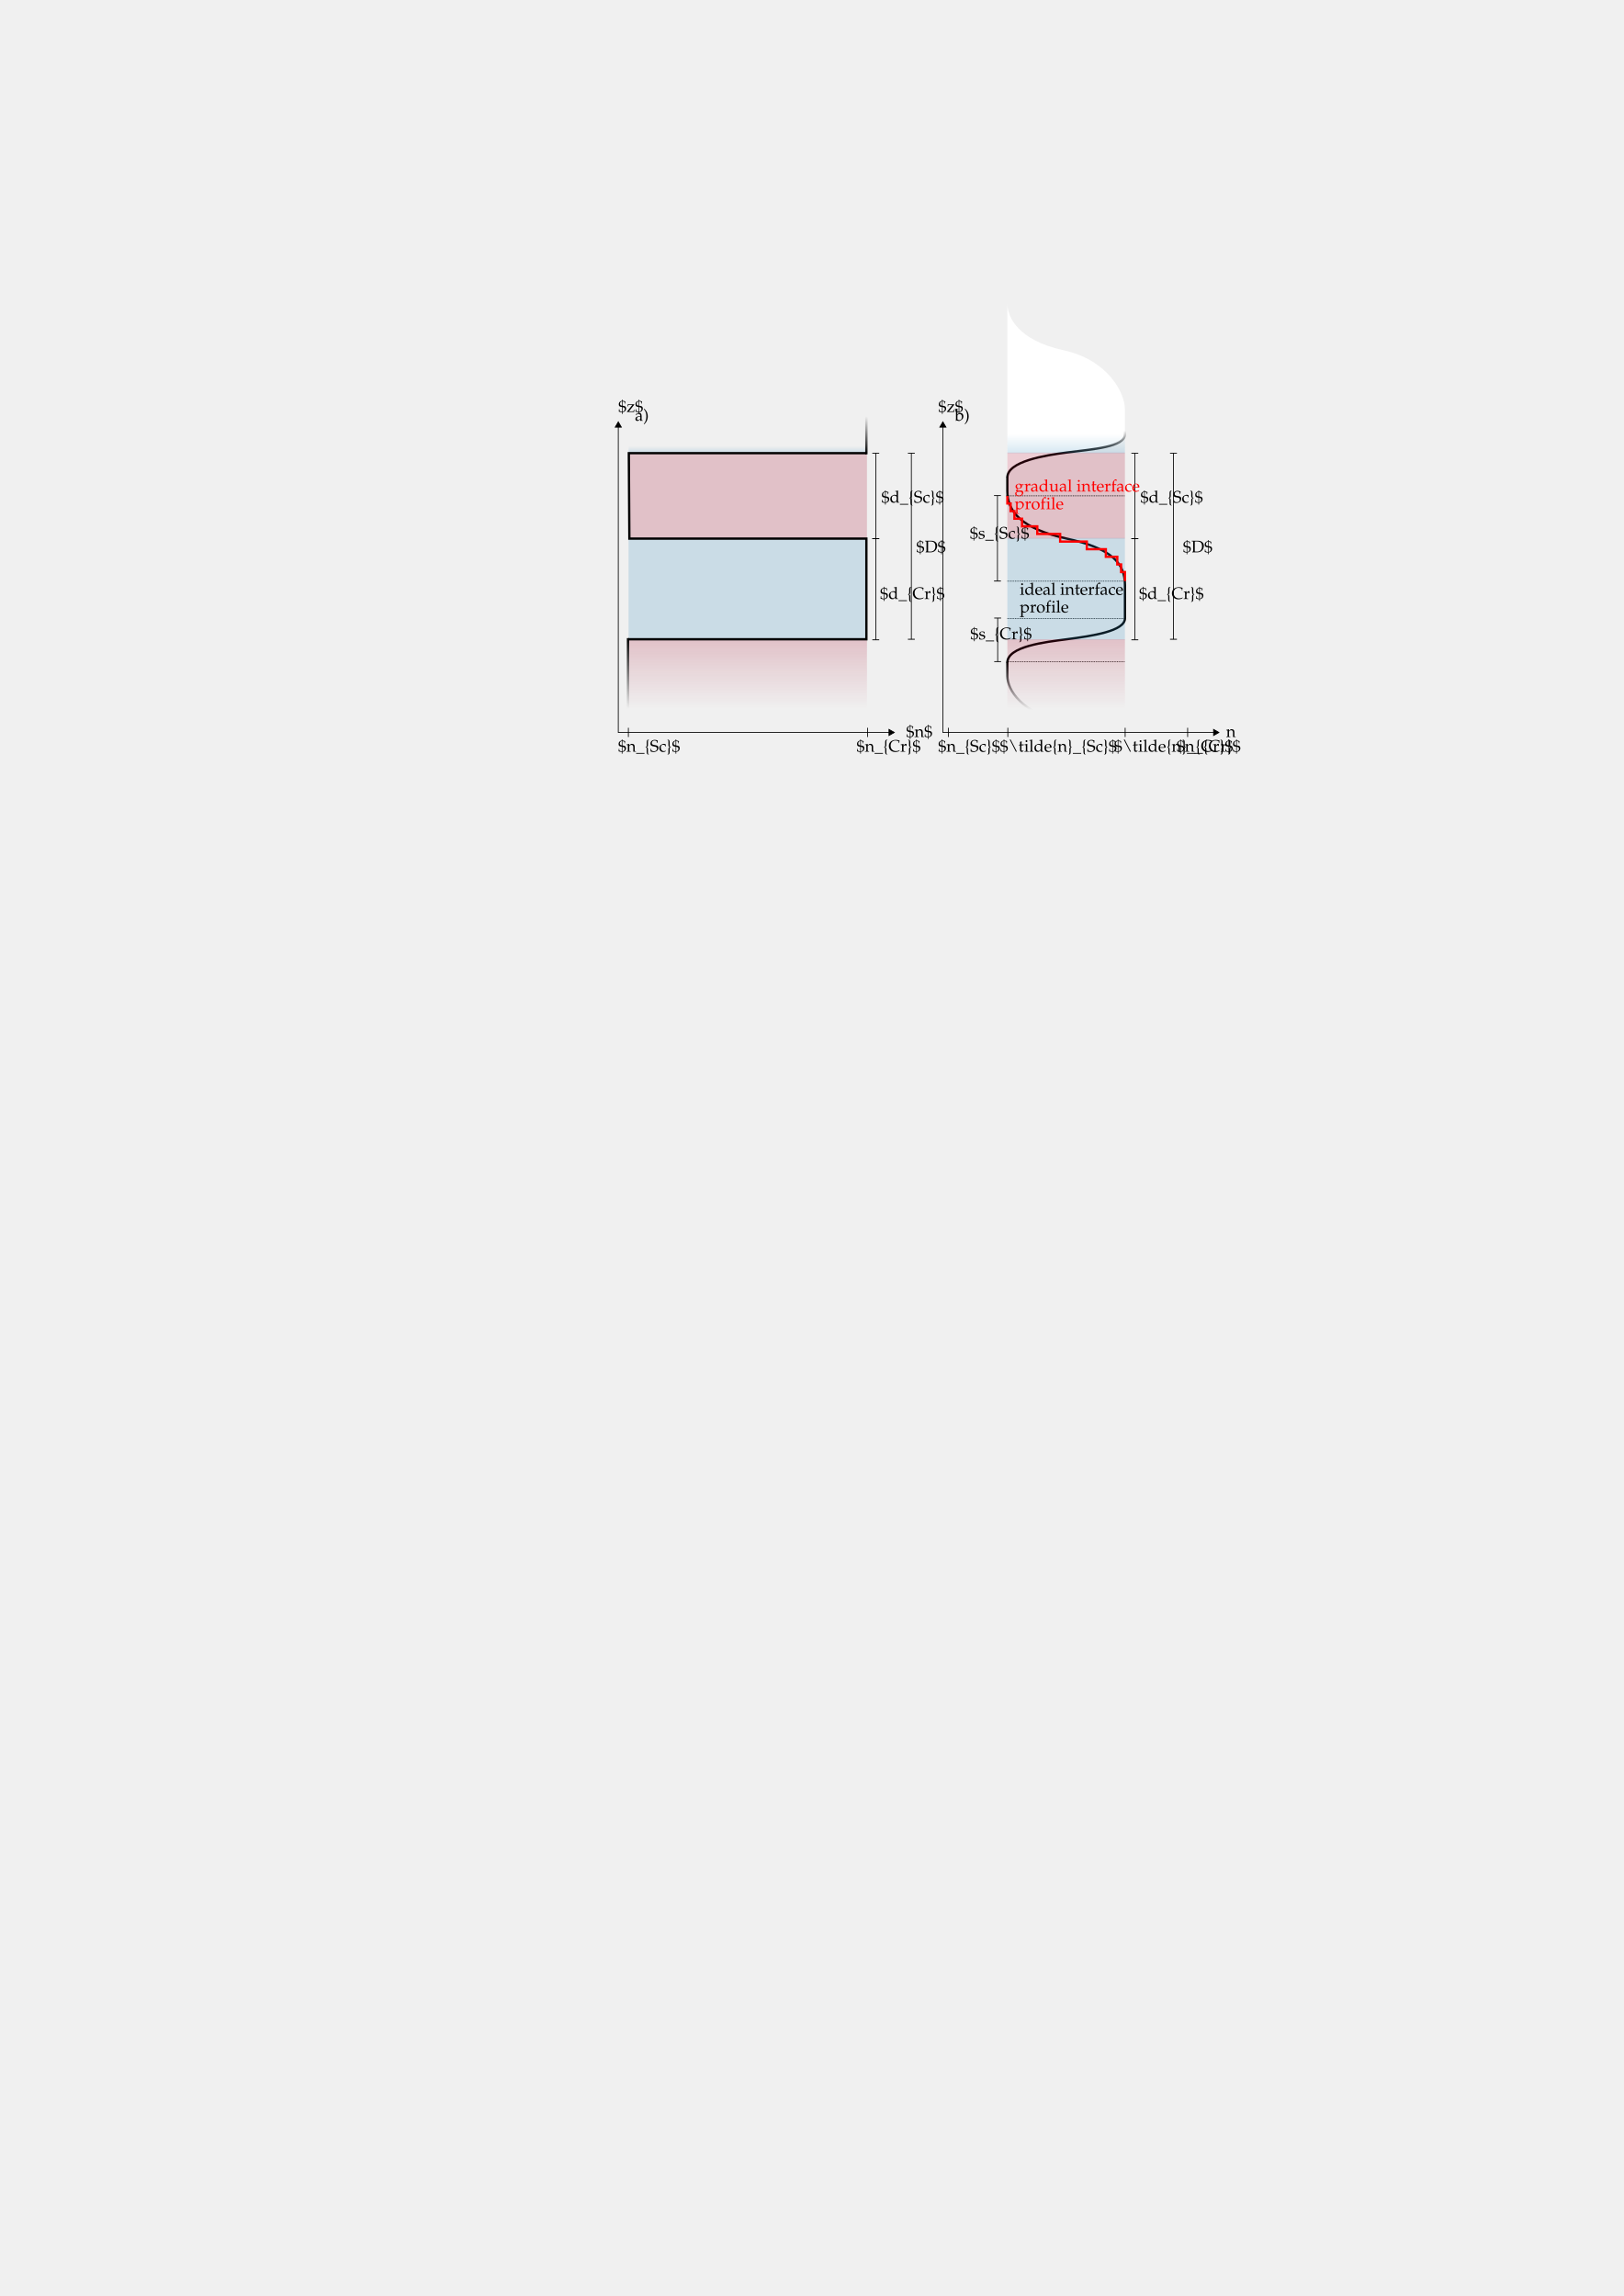
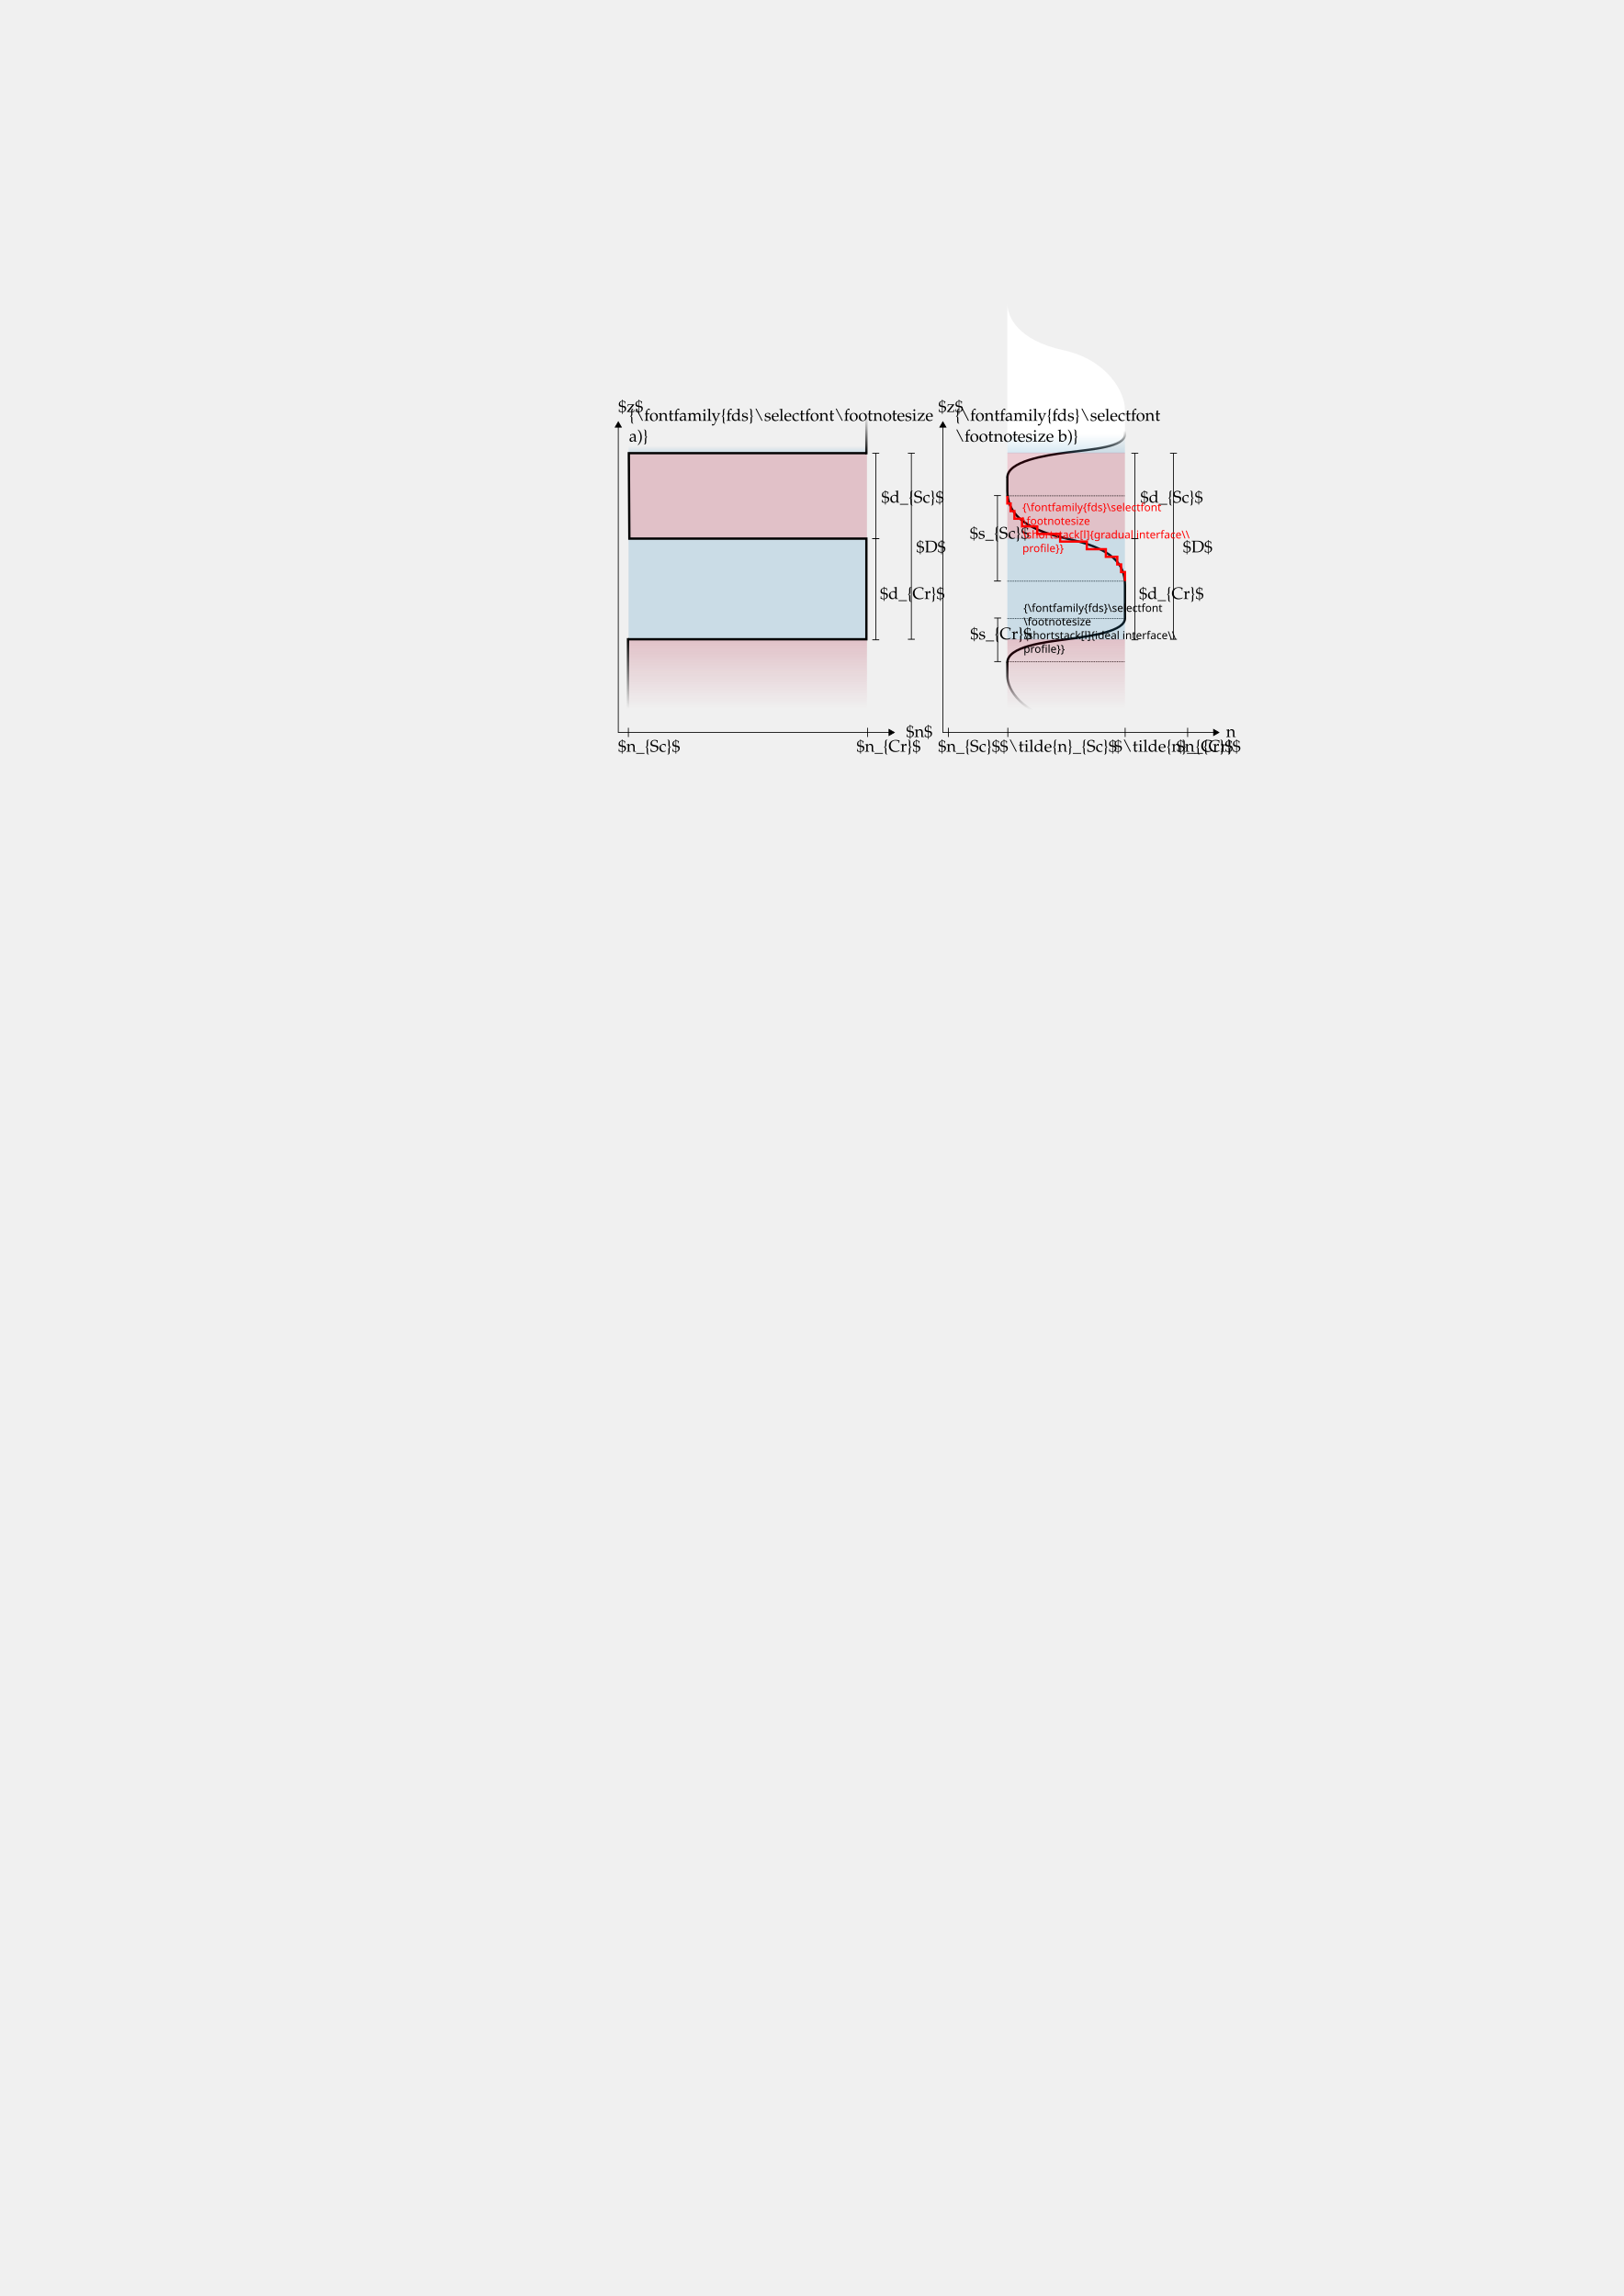
<svg xmlns="http://www.w3.org/2000/svg" xmlns:xlink="http://www.w3.org/1999/xlink" width="744.094" height="1052.362" id="svg2" version="1.1">
  <defs id="defs4">
    <linearGradient id="linearGradient4018">
      <stop style="stop-color:#000000;stop-opacity:1;" offset="0" id="stop4020" />
      <stop style="stop-color:#000000;stop-opacity:0;" offset="1" id="stop4022" />
    </linearGradient>
    <linearGradient id="linearGradient4002">
      <stop style="stop-color:#000000;stop-opacity:1;" offset="0" id="stop4004" />
      <stop style="stop-color:#000000;stop-opacity:0;" offset="1" id="stop4006" />
    </linearGradient>
    <marker orient="auto" refY="0" refX="0" id="TriangleInL" style="overflow:visible">
      <path id="path5081" d="m 5.77,0 -8.65,5 0,-10 8.65,5 z" style="fill-rule:evenodd;stroke:#000000;stroke-width:1pt" transform="scale(-0.8,-0.8)" />
    </marker>
    <marker orient="auto" refY="0" refX="0" id="TriangleOutL" style="overflow:visible">
      <path id="path5090" d="m 5.77,0 -8.65,5 0,-10 8.65,5 z" style="fill-rule:evenodd;stroke:#000000;stroke-width:1pt" transform="scale(0.8,0.8)" />
    </marker>
    <marker orient="auto" refY="0" refX="0" id="Arrow2Lend" style="overflow:visible">
      <path id="path4969" style="fill-rule:evenodd;stroke-width:0.625;stroke-linejoin:round" d="M 8.719,4.034 -2.207,0.016 8.719,-4.002 c -1.745,2.372 -1.735,5.617 -6e-7,8.035 z" transform="matrix(-1.1,0,0,-1.1,-1.1,0)" />
    </marker>
    <marker orient="auto" refY="0" refX="0" id="Arrow2Mend" style="overflow:visible">
      <path id="path4975" style="fill-rule:evenodd;stroke-width:0.625;stroke-linejoin:round" d="M 8.719,4.034 -2.207,0.016 8.719,-4.002 c -1.745,2.372 -1.735,5.617 -6e-7,8.035 z" transform="scale(-0.6,-0.6)" />
    </marker>
    <linearGradient id="linearGradient5640">
      <stop style="stop-color:#348abd;stop-opacity:1;" offset="0" id="stop5642" />
      <stop style="stop-color:#348abd;stop-opacity:0;" offset="1" id="stop5644" />
    </linearGradient>
    <linearGradient id="linearGradient5630">
      <stop style="stop-color:#a60628;stop-opacity:1;" offset="0" id="stop5632" />
      <stop style="stop-color:#a60628;stop-opacity:0;" offset="1" id="stop5634" />
    </linearGradient>
    <marker orient="auto" refY="0" refX="0" id="StopL" style="overflow:visible">
      <path id="path5117" d="M 0,5.65 0,-5.65" style="fill:none;stroke:#000000;stroke-width:1pt" transform="scale(0.8,0.8)" />
    </marker>
    <linearGradient id="linearGradient4924">
      <stop style="stop-color:#000000;stop-opacity:1;" offset="0" id="stop4926" />
      <stop style="stop-color:#000000;stop-opacity:0;" offset="1" id="stop4928" />
    </linearGradient>
    <linearGradient id="linearGradient4912">
      <stop style="stop-color:#000000;stop-opacity:1" offset="0" id="stop4914" />
      <stop style="stop-color:#000000;stop-opacity:0;" offset="1" id="stop4916" />
    </linearGradient>
    <linearGradient xlink:href="#linearGradient4018" id="linearGradient3278" gradientUnits="userSpaceOnUse" gradientTransform="matrix(0.5396029,0,0,0.5396029,-154.1106,-462.1633)" x1="-407.214" y1="309.296" x2="-407.071" y2="401.957" />
    <linearGradient xlink:href="#linearGradient4002" id="linearGradient3281" gradientUnits="userSpaceOnUse" gradientTransform="matrix(0.5396029,0,0,0.5396029,-154.1106,-460.5496)" x1="-94.018" y1="65.01" x2="-94.301" y2="15.171" />
    <linearGradient xlink:href="#linearGradient5640" id="linearGradient3301" gradientUnits="userSpaceOnUse" gradientTransform="matrix(1.094195,0,0,0.2068468,-504.7081,-462.8156)" x1="197.857" y1="176.648" x2="197.857" y2="151.762" />
    <linearGradient xlink:href="#linearGradient5630" id="linearGradient3304" gradientUnits="userSpaceOnUse" gradientTransform="matrix(1.094195,0,0,0.5396029,-504.7081,-521.5963)" x1="197.857" y1="420.934" x2="197.857" y2="512.718" />
    <linearGradient xlink:href="#linearGradient5640" id="linearGradient3341" gradientUnits="userSpaceOnUse" x1="197.857" y1="176.648" x2="197.857" y2="151.762" gradientTransform="matrix(0.5396029,0,0,0.5396029,-169.8973,-521.5963)" />
    <linearGradient xlink:href="#linearGradient5630" id="linearGradient3344" gradientUnits="userSpaceOnUse" x1="197.857" y1="420.934" x2="197.857" y2="512.718" gradientTransform="matrix(0.5396029,0,0,0.5396029,-169.8973,-521.5963)" />
    <linearGradient xlink:href="#linearGradient4924" id="linearGradient3366" gradientUnits="userSpaceOnUse" gradientTransform="matrix(0.5396029,0,0,0.5396029,-169.8973,-521.288)" x1="193.571" y1="449.362" x2="193.571" y2="512.934" />
    <linearGradient xlink:href="#linearGradient4912" id="linearGradient3370" gradientUnits="userSpaceOnUse" gradientTransform="matrix(0.5396029,0,0,0.5396029,-169.8973,-521.9046)" x1="197.857" y1="177.219" x2="197.857" y2="147.791" />
    <linearGradient xlink:href="#linearGradient4912" id="linearGradient3310" gradientUnits="userSpaceOnUse" gradientTransform="matrix(0.6428978,0,0,0.6428978,-132.6263,-530.8445)" x1="197.857" y1="177.219" x2="197.857" y2="147.791" />
    <linearGradient xlink:href="#linearGradient4924" id="linearGradient3312" gradientUnits="userSpaceOnUse" gradientTransform="matrix(0.6428978,0,0,0.6428978,-132.6263,-530.1097)" x1="193.571" y1="449.362" x2="193.571" y2="512.934" />
    <linearGradient xlink:href="#linearGradient5630" id="linearGradient3314" gradientUnits="userSpaceOnUse" gradientTransform="matrix(0.6428978,0,0,0.6428978,-132.6263,-530.4771)" x1="197.857" y1="420.934" x2="197.857" y2="512.718" />
    <linearGradient xlink:href="#linearGradient5640" id="linearGradient3316" gradientUnits="userSpaceOnUse" gradientTransform="matrix(0.6428978,0,0,0.6428978,-132.6263,-530.4771)" x1="197.857" y1="176.648" x2="197.857" y2="151.762" />
    <linearGradient xlink:href="#linearGradient5630" id="linearGradient3318" gradientUnits="userSpaceOnUse" gradientTransform="matrix(1.303654,0,0,0.6428978,-531.5291,-530.4771)" x1="197.857" y1="420.934" x2="197.857" y2="512.718" />
    <linearGradient xlink:href="#linearGradient5640" id="linearGradient3320" gradientUnits="userSpaceOnUse" gradientTransform="matrix(1.303654,0,0,0.246443,-531.5291,-460.4442)" x1="197.857" y1="176.648" x2="197.857" y2="151.762" />
    <linearGradient xlink:href="#linearGradient4002" id="linearGradient3322" gradientUnits="userSpaceOnUse" gradientTransform="matrix(0.6428978,0,0,0.6428978,-113.8176,-457.7444)" x1="-94.018" y1="65.01" x2="-94.301" y2="15.171" />
    <linearGradient xlink:href="#linearGradient4018" id="linearGradient3324" gradientUnits="userSpaceOnUse" gradientTransform="matrix(0.6428978,0,0,0.6428978,-113.8176,-459.6669)" x1="-407.214" y1="309.296" x2="-407.071" y2="401.957" />
    <linearGradient xlink:href="#linearGradient4018" id="linearGradient3343" gradientUnits="userSpaceOnUse" gradientTransform="matrix(0.349178,0,0,0.349178,34.44106,-295.1938)" x1="-407.214" y1="309.296" x2="-407.071" y2="401.957" />
    <linearGradient xlink:href="#linearGradient4002" id="linearGradient3346" gradientUnits="userSpaceOnUse" gradientTransform="matrix(0.349178,0,0,0.349178,34.44106,-294.1496)" x1="-94.018" y1="65.01" x2="-94.301" y2="15.171" />
    <linearGradient xlink:href="#linearGradient5640" id="linearGradient3364" gradientUnits="userSpaceOnUse" gradientTransform="matrix(0.7080555,0,0,0.1338509,-192.4312,-295.6159)" x1="197.857" y1="176.648" x2="197.857" y2="151.762" />
    <linearGradient xlink:href="#linearGradient5630" id="linearGradient3367" gradientUnits="userSpaceOnUse" gradientTransform="matrix(0.7080555,0,0,0.349178,-192.4312,-333.653)" x1="197.857" y1="420.934" x2="197.857" y2="512.718" />
    <linearGradient xlink:href="#linearGradient5640" id="linearGradient3400" gradientUnits="userSpaceOnUse" gradientTransform="matrix(0.349178,0,0,0.349178,24.22546,-333.653)" x1="197.857" y1="176.648" x2="197.857" y2="151.762" />
    <linearGradient xlink:href="#linearGradient5630" id="linearGradient3403" gradientUnits="userSpaceOnUse" gradientTransform="matrix(0.349178,0,0,0.349178,24.22546,-333.653)" x1="197.857" y1="420.934" x2="197.857" y2="512.718" />
    <linearGradient xlink:href="#linearGradient4924" id="linearGradient3424" gradientUnits="userSpaceOnUse" gradientTransform="matrix(0.349178,0,0,0.349178,24.22546,-333.4535)" x1="193.571" y1="449.362" x2="193.571" y2="512.934" />
    <linearGradient xlink:href="#linearGradient4912" id="linearGradient3428" gradientUnits="userSpaceOnUse" gradientTransform="matrix(0.349178,0,0,0.349178,24.22546,-333.8525)" x1="197.857" y1="177.219" x2="197.857" y2="147.791" />
+     <clipPath clipPathUnits="userSpaceOnUse" id="clipPath3536">
+       <rect style="fill:#0000ff;fill-rule:evenodd;stroke:#000000;stroke-width:1px;stroke-linecap:butt;stroke-linejoin:miter;stroke-opacity:1" id="rect3538" width="69.286" height="51.786" x="58.929" y="-181.603" />
+     </clipPath>
+     <clipPath clipPathUnits="userSpaceOnUse" id="clipPath3540">
+       <rect style="fill:#0000ff;fill-rule:evenodd;stroke:#000000;stroke-width:1px;stroke-linecap:butt;stroke-linejoin:miter;stroke-opacity:1" id="rect3542" width="69.286" height="51.786" x="58.929" y="-181.603" />
+     </clipPath>
+     <clipPath clipPathUnits="userSpaceOnUse" id="clipPath3544">
+       <rect style="fill:#0000ff;fill-rule:evenodd;stroke:#000000;stroke-width:1px;stroke-linecap:butt;stroke-linejoin:miter;stroke-opacity:1" id="rect3546" width="69.286" height="51.786" x="58.929" y="-181.603" />
+     </clipPath>
+     <clipPath clipPathUnits="userSpaceOnUse" id="clipPath3548">
+       <rect style="fill:#0000ff;fill-rule:evenodd;stroke:#000000;stroke-width:1px;stroke-linecap:butt;stroke-linejoin:miter;stroke-opacity:1" id="rect3550" width="69.286" height="51.786" x="58.929" y="-181.603" />
+     </clipPath>
+     <clipPath clipPathUnits="userSpaceOnUse" id="clipPath3552">
+       <rect style="fill:#0000ff;fill-rule:evenodd;stroke:#000000;stroke-width:1px;stroke-linecap:butt;stroke-linejoin:miter;stroke-opacity:1" id="rect3554" width="69.286" height="51.786" x="58.929" y="-181.603" />
+     </clipPath>
  </defs>
  <g id="layer1" transform="translate(395.5197,479.679)">
    <path style="fill:none;stroke:#000000;stroke-width:1.048;stroke-linecap:butt;stroke-linejoin:miter;stroke-miterlimit:4;stroke-opacity:1;stroke-dasharray:none" d="m 66.127,-260.997 0,6.485 c 0,9.22 6.341,17.173 27.186,21.699 C 113.762,-228.374 120,-221.68 120,-211.489 l 0,15.214 c 0,5.902 -14.831,8.045 -26.687,9.602 -9.838,1.293 -27.186,3.242 -27.186,10.725" id="path4101" />
    <path id="path4898" d="m 66.127,-213.31 53.873,0" style="fill:none;stroke:#000000;stroke-width:0.349;stroke-linecap:butt;stroke-linejoin:miter;stroke-miterlimit:4;stroke-opacity:1;stroke-dasharray:0.349, 0.349;stroke-dashoffset:0" />
    <path style="fill:none;stroke:#000000;stroke-width:0.349;stroke-linecap:butt;stroke-linejoin:miter;stroke-miterlimit:4;stroke-opacity:1;stroke-dasharray:0.349, 0.349;stroke-dashoffset:0" d="m 66.127,-196.203 53.873,0" id="path4900" />
    <path id="path4902" d="m 66.127,-347.095 0,6.485 c 0,6.227 4.844,16.924 25.69,21.45 C 112.266,-314.721 120,-299.546 120,-292.099 l 0,11.473 c 0,5.902 -14.831,6.797 -26.687,8.355 -9.838,1.293 -27.186,3.991 -27.186,11.473" style="fill:#ffffff;fill-opacity:1;stroke:url(#linearGradient3428);stroke-width:1.048;stroke-linecap:butt;stroke-linejoin:miter;stroke-miterlimit:4;stroke-opacity:1;stroke-dasharray:none;stroke-dashoffset:0" />
-     <path style="fill:none;stroke:#000000;stroke-width:0.349;stroke-linecap:butt;stroke-linejoin:miter;stroke-miterlimit:4;stroke-opacity:1;stroke-dasharray:0.349, 0.349;stroke-dashoffset:0" d="m 66.127,-176.347 53.873,0" id="path4896" />
-     <path id="path4922" d="m 66.127,-176.297 0,6.485 c 0,6.227 6.341,17.173 27.186,21.699 C 113.762,-143.673 120,-128.748 120,-121.301 l 0,11.473 c 0,5.902 -16.328,6.548 -28.184,8.106 -9.838,1.293 -25.69,4.24 -25.69,11.722" style="fill:none;stroke:url(#linearGradient3424);stroke-width:1.048;stroke-linecap:butt;stroke-linejoin:miter;stroke-miterlimit:4;stroke-opacity:1;stroke-dasharray:none" />
+     <path style="fill:none;stroke:#000000;stroke-width:0.349;stroke-linecap:butt;stroke-linejoin:miter;stroke-miterlimit:4;stroke-opacity:1;stroke-dasharray:0.349, 0.349;stroke-dashoffset:0" d="m 66.127,-176.347 53.873,0" id="path4896" clip-path="url(#clipPath3552)" />
+     <path id="path4922" d="m 66.127,-176.297 0,6.485 c 0,6.227 6.341,17.173 27.186,21.699 C 113.762,-143.673 120,-128.748 120,-121.301 l 0,11.473 c 0,5.902 -16.328,6.548 -28.184,8.106 -9.838,1.293 -25.69,4.24 -25.69,11.722" style="fill:none;stroke:url(#linearGradient3424);stroke-width:1.048;stroke-linecap:butt;stroke-linejoin:miter;stroke-miterlimit:4;stroke-opacity:1;stroke-dasharray:none" clip-path="url(#clipPath3548)" />
    <rect style="opacity:0.2;fill:#a60628;fill-opacity:1;fill-rule:evenodd;stroke:none" id="rect4932" width="53.873" height="39.407" x="66.127" y="-272.221" />
    <rect y="-233.113" x="66.127" height="46.64" width="53.873" id="rect4934" style="opacity:0.2;fill:#348abd;fill-opacity:1;fill-rule:evenodd;stroke:none" />
    <path style="fill:none;stroke:#000000;stroke-width:0.349;stroke-linecap:butt;stroke-linejoin:miter;stroke-miterlimit:4;stroke-opacity:1;stroke-dasharray:none;marker-start:url(#StopL);marker-end:url(#StopL)" d="m 124.539,-186.423 0,-46.391" id="path4942" />
    <path id="path5570" d="m 124.536,-232.814 0,-39.108" style="fill:none;stroke:#000000;stroke-width:0.349;stroke-linecap:butt;stroke-linejoin:miter;stroke-miterlimit:4;stroke-opacity:1;stroke-dasharray:none;marker-start:url(#StopL);marker-end:url(#StopL)" />
    <text xml:space="preserve" style="font-size:7.648px;font-style:normal;font-variant:normal;font-weight:500;font-stretch:normal;text-align:start;line-height:125%;letter-spacing:0px;word-spacing:0px;writing-mode:lr;text-anchor:start;fill:#000000;fill-opacity:1;stroke:none;font-family:URW Palladio L;-inkscape-font-specification:URW Palladio L Medium" x="126.485" y="-205.129" id="text5572">
      <tspan id="tspan5574" x="126.485" y="-205.129">$d_{<tspan id="tspan5576" style="-inkscape-font-specification:URW Palladio L Medium;font-family:URW Palladio L;font-weight:500;font-style:normal;font-stretch:normal;font-variant:normal;font-size:7.648px;text-anchor:start;text-align:start;writing-mode:lr;line-height:125%">Cr}$</tspan>
      </tspan>
    </text>
    <text id="text5578" y="-249.307" x="127.107" style="font-size:7.648px;font-style:normal;font-variant:normal;font-weight:500;font-stretch:normal;text-align:start;line-height:125%;letter-spacing:0px;word-spacing:0px;writing-mode:lr;text-anchor:start;fill:#000000;fill-opacity:1;stroke:none;font-family:URW Palladio L;-inkscape-font-specification:URW Palladio L Medium" xml:space="preserve">
      <tspan y="-249.307" x="127.107" id="tspan5580">$d_{Sc}$</tspan>
    </text>
    <path style="fill:none;stroke:#000000;stroke-width:0.349;stroke-linecap:butt;stroke-linejoin:miter;stroke-miterlimit:4;stroke-opacity:1;stroke-dasharray:none;marker-start:url(#StopL);marker-end:url(#StopL)" d="m 61.584,-213.359 0,-39.158" id="path5586" />
    <path style="fill:none;stroke:#000000;stroke-width:0.349;stroke-linecap:butt;stroke-linejoin:miter;stroke-miterlimit:4;stroke-opacity:1;stroke-dasharray:0.349, 0.349;stroke-dashoffset:0" d="m 66.127,-252.417 53.873,0" id="path5588" />
    <text xml:space="preserve" style="font-size:7.648px;font-style:normal;font-variant:normal;font-weight:500;font-stretch:normal;text-align:start;line-height:125%;letter-spacing:0px;word-spacing:0px;writing-mode:lr;text-anchor:start;fill:#000000;fill-opacity:1;stroke:none;font-family:URW Palladio L;-inkscape-font-specification:URW Palladio L Medium" x="48.941" y="-232.814" id="text5594">
      <tspan id="tspan5602" x="48.941" y="-232.814">$s_{<tspan id="tspan5604" style="-inkscape-font-specification:URW Palladio L Medium;font-family:URW Palladio L;font-weight:500;font-style:normal;font-stretch:normal;font-variant:normal;font-size:7.648px;text-anchor:start;text-align:start;writing-mode:lr;line-height:125%">Sc}$</tspan>
      </tspan>
    </text>
    <path id="path5606" d="m 61.684,-176.446 0,-19.953" style="fill:none;stroke:#000000;stroke-width:0.349;stroke-linecap:butt;stroke-linejoin:miter;stroke-miterlimit:4;stroke-opacity:1;stroke-dasharray:none;marker-start:url(#StopL);marker-end:url(#StopL)" />
    <text id="text5608" y="-186.672" x="49.141" style="font-size:7.648px;font-style:normal;font-variant:normal;font-weight:500;font-stretch:normal;text-align:start;line-height:125%;letter-spacing:0px;word-spacing:0px;writing-mode:lr;text-anchor:start;fill:#000000;fill-opacity:1;stroke:none;font-family:URW Palladio L;-inkscape-font-specification:URW Palladio L Medium" xml:space="preserve">
      <tspan y="-186.672" x="49.141" id="tspan5610">$s_{<tspan id="tspan5618" style="-inkscape-font-specification:URW Palladio L Medium;font-family:URW Palladio L;font-weight:500;font-style:normal;font-stretch:normal;font-variant:normal;font-size:7.648px;text-anchor:start;text-align:start;writing-mode:lr;line-height:125%">Cr}$</tspan>
      </tspan>
    </text>
    <rect y="-186.672" x="66.127" height="39.407" width="53.873" id="rect5620" style="opacity:0.2;fill:url(#linearGradient3403);fill-opacity:1;fill-rule:evenodd;stroke:none" />
    <rect style="opacity:0.2;fill:url(#linearGradient3400);fill-opacity:1;fill-rule:evenodd;stroke:none" id="rect5638" width="53.873" height="46.64" x="66.127" y="-318.612" />
    <path style="fill:none;stroke:#000000;stroke-width:0.349;stroke-linecap:butt;stroke-linejoin:miter;stroke-miterlimit:4;stroke-opacity:1;stroke-dasharray:none;marker-start:url(#StopL);marker-end:url(#StopL)" d="m 142.244,-186.672 0,-85.299" id="path5648" />
    <text xml:space="preserve" style="font-size:7.648px;font-style:normal;font-variant:normal;font-weight:500;font-stretch:normal;text-align:start;line-height:125%;letter-spacing:0px;word-spacing:0px;writing-mode:lr;text-anchor:start;fill:#000000;fill-opacity:1;stroke:none;font-family:URW Palladio L;-inkscape-font-specification:URW Palladio L Medium" x="146.586" y="-226.528" id="text5650">
      <tspan id="tspan5652" x="146.586" y="-226.528">$D$</tspan>
    </text>
    <path style="fill:none;stroke:#000000;stroke-width:0.349px;stroke-linecap:butt;stroke-linejoin:miter;stroke-opacity:1;marker-start:url(#TriangleInL);marker-end:url(#TriangleOutL)" d="m 36.571,-284.7 0,140.737 124.864,0" id="path5656" />
    <text xml:space="preserve" style="font-size:7.648px;font-style:normal;font-variant:normal;font-weight:500;font-stretch:normal;text-align:start;line-height:125%;letter-spacing:0px;word-spacing:0px;writing-mode:lr;text-anchor:start;fill:#000000;fill-opacity:1;stroke:none;font-family:URW Palladio L;-inkscape-font-specification:URW Palladio L Medium" x="34.462" y="-290.852" id="text6433">
      <tspan id="tspan6435" x="34.462" y="-290.852" style="font-size:7.648px;font-style:normal;font-variant:normal;font-weight:500;font-stretch:normal;text-align:start;line-height:125%;writing-mode:lr;text-anchor:start;font-family:URW Palladio L;-inkscape-font-specification:URW Palladio L Medium">$z$</tspan>
    </text>
    <text xml:space="preserve" style="font-size:7.648px;font-style:normal;font-variant:normal;font-weight:500;font-stretch:normal;text-align:start;line-height:125%;letter-spacing:0px;word-spacing:0px;writing-mode:lr;text-anchor:start;fill:#000000;fill-opacity:1;stroke:none;font-family:URW Palladio L;-inkscape-font-specification:URW Palladio L Medium" x="34.383" y="-135.146" id="text6437">
      <tspan id="tspan6439" x="34.383" y="-135.146" style="font-size:7.648px;font-style:normal;font-variant:normal;font-weight:500;font-stretch:normal;text-align:start;line-height:125%;writing-mode:lr;text-anchor:start;font-family:URW Palladio L;-inkscape-font-specification:URW Palladio L Medium">$n_{Sc}$</tspan>
    </text>
    <path style="fill:none;stroke:#000000;stroke-width:0.349px;stroke-linecap:butt;stroke-linejoin:miter;stroke-opacity:1" d="m 39.097,-141.869 0,-4.233" id="path6441" />
    <path id="path6443" d="m 148.738,-141.869 0,-4.233" style="fill:none;stroke:#000000;stroke-width:0.349px;stroke-linecap:butt;stroke-linejoin:miter;stroke-opacity:1" />
-     <path style="fill:none;stroke:#000000;stroke-width:0.349px;stroke-linecap:butt;stroke-linejoin:miter;stroke-opacity:1" d="m 120.106,-141.869 0,-4.233" id="path6445" />
-     <path id="path6447" d="m 66.332,-141.869 0,-4.233" style="fill:none;stroke:#000000;stroke-width:0.349px;stroke-linecap:butt;stroke-linejoin:miter;stroke-opacity:1" />
+     <path style="fill:none;stroke:#000000;stroke-width:0.349px;stroke-linecap:butt;stroke-linejoin:miter;stroke-opacity:1" d="m 120.106,-141.869 0,-4.233" id="path6445" clip-path="url(#clipPath3544)" />
+     <path id="path6447" d="m 66.332,-141.869 0,-4.233" style="fill:none;stroke:#000000;stroke-width:0.349px;stroke-linecap:butt;stroke-linejoin:miter;stroke-opacity:1" clip-path="url(#clipPath3540)" />
    <text id="text6449" y="-135.146" x="143.652" style="font-size:7.648px;font-style:normal;font-variant:normal;font-weight:500;font-stretch:normal;text-align:start;line-height:125%;letter-spacing:0px;word-spacing:0px;writing-mode:lr;text-anchor:start;fill:#000000;fill-opacity:1;stroke:none;font-family:URW Palladio L;-inkscape-font-specification:URW Palladio L Medium" xml:space="preserve">
      <tspan y="-135.146" x="143.652" id="tspan6451" style="font-style:normal;font-variant:normal;font-weight:500;font-stretch:normal;text-align:start;line-height:125%;writing-mode:lr;text-anchor:start;baseline-shift:baseline;font-family:URW Palladio L;-inkscape-font-specification:URW Palladio L Medium;font-size:7.648px">$n_{Cr}$</tspan>
    </text>
    <text xml:space="preserve" style="font-size:7.648px;font-style:normal;font-variant:normal;font-weight:500;font-stretch:normal;text-align:start;line-height:125%;letter-spacing:0px;word-spacing:0px;writing-mode:lr;text-anchor:start;fill:#000000;fill-opacity:1;stroke:none;font-family:URW Palladio L;-inkscape-font-specification:URW Palladio L Medium" x="115.012" y="-135.146" id="text6453">
      <tspan id="tspan6467" x="115.012" y="-135.146" style="font-style:normal;font-variant:normal;font-weight:500;font-stretch:normal;text-align:start;line-height:125%;writing-mode:lr;text-anchor:start;baseline-shift:baseline;font-family:URW Palladio L;-inkscape-font-specification:URW Palladio L Medium;font-size:7.648px">$\tilde{n}_{Cr}$</tspan>
    </text>
-     <text id="text6457" y="-135.146" x="62.735" style="font-size:7.648px;font-style:normal;font-variant:normal;font-weight:500;font-stretch:normal;text-align:start;line-height:125%;letter-spacing:0px;word-spacing:0px;writing-mode:lr;text-anchor:start;fill:#000000;fill-opacity:1;stroke:none;font-family:URW Palladio L;-inkscape-font-specification:URW Palladio L Medium" xml:space="preserve">
+     <text id="text6457" y="-135.146" x="62.735" style="font-size:7.648px;font-style:normal;font-variant:normal;font-weight:500;font-stretch:normal;text-align:start;line-height:125%;letter-spacing:0px;word-spacing:0px;writing-mode:lr;text-anchor:start;fill:#000000;fill-opacity:1;stroke:none;font-family:URW Palladio L;-inkscape-font-specification:URW Palladio L Medium" xml:space="preserve" clip-path="url(#clipPath3536)">
      <tspan y="-135.146" x="62.735" id="tspan6459" style="font-size:7.648px;font-style:normal;font-variant:normal;font-weight:500;font-stretch:normal;text-align:start;line-height:125%;writing-mode:lr;text-anchor:start;font-family:URW Palladio L;-inkscape-font-specification:URW Palladio L Medium">$\tilde{n}_{Sc}$</tspan>
    </text>
    <text id="text6475" y="-141.862" x="166.38" style="font-size:7.648px;font-style:normal;font-variant:normal;font-weight:500;font-stretch:normal;text-align:start;line-height:125%;letter-spacing:0px;word-spacing:0px;writing-mode:lr;text-anchor:start;fill:#000000;fill-opacity:1;stroke:none;font-family:URW Palladio L;-inkscape-font-specification:URW Palladio L Medium" xml:space="preserve">
      <tspan style="font-size:7.648px;font-style:normal;font-variant:normal;font-weight:500;font-stretch:normal;text-align:start;line-height:125%;writing-mode:lr;text-anchor:start;font-family:URW Palladio L;-inkscape-font-specification:URW Palladio L Medium" y="-141.862" x="166.38" id="tspan6477">n</tspan>
    </text>
    <rect y="-272.221" x="-107.465" height="39.407" width="109.243" id="rect3088" style="opacity:0.2;fill:#a60628;fill-opacity:1;fill-rule:evenodd;stroke:none" />
    <rect style="opacity:0.2;fill:#348abd;fill-opacity:1;fill-rule:evenodd;stroke:none" id="rect3090" width="109.243" height="46.64" x="-107.465" y="-233.113" />
    <path id="path3092" d="m 5.819,-186.423 0,-46.391" style="fill:none;stroke:#000000;stroke-width:0.349;stroke-linecap:butt;stroke-linejoin:miter;stroke-miterlimit:4;stroke-opacity:1;stroke-dasharray:none;marker-start:url(#StopL);marker-end:url(#StopL)" />
    <path style="fill:none;stroke:#000000;stroke-width:0.349;stroke-linecap:butt;stroke-linejoin:miter;stroke-miterlimit:4;stroke-opacity:1;stroke-dasharray:none;marker-start:url(#StopL);marker-end:url(#StopL)" d="m 5.815,-232.814 0,-39.108" id="path3094" />
    <text id="text3096" y="-205.129" x="7.764" xml:space="preserve" style="font-size:7.648px;-inkscape-font-specification:URW Palladio L Medium;font-family:URW Palladio L;font-weight:500;font-style:normal;font-stretch:normal;font-variant:normal;text-anchor:start;text-align:start;writing-mode:lr;line-height:125%">
      <tspan y="-205.129" x="7.764" id="tspan3098">$d_{<tspan id="tspan3100" style="-inkscape-font-specification:URW Palladio L Medium;font-family:URW Palladio L;font-weight:500;font-style:normal;font-stretch:normal;font-variant:normal;font-size:7.648px;text-anchor:start;text-align:start;writing-mode:lr;line-height:125%">Cr}$</tspan>
      </tspan>
    </text>
    <text xml:space="preserve" style="font-size:7.648px;font-style:normal;font-variant:normal;font-weight:500;font-stretch:normal;text-align:start;line-height:125%;letter-spacing:0px;word-spacing:0px;writing-mode:lr;text-anchor:start;fill:#000000;fill-opacity:1;stroke:none;font-family:URW Palladio L;-inkscape-font-specification:URW Palladio L Medium" x="8.387" y="-249.307" id="text3102">
      <tspan id="tspan3104" x="8.387" y="-249.307">$d_{<tspan id="tspan3106" style="-inkscape-font-specification:URW Palladio L Medium;font-family:URW Palladio L;font-weight:500;font-style:normal;font-stretch:normal;font-variant:normal;font-size:7.648px;text-anchor:start;text-align:start;writing-mode:lr;line-height:125%">Sc}$</tspan>
      </tspan>
    </text>
    <rect style="opacity:0.2;fill:url(#linearGradient3367);fill-opacity:1;fill-rule:evenodd;stroke:none" id="rect3126" width="109.243" height="39.407" x="-107.465" y="-186.672" />
    <rect y="-289.85" x="-107.465" height="17.879" width="109.243" id="rect3128" style="opacity:0.2;fill:url(#linearGradient3364);fill-opacity:1;fill-rule:evenodd;stroke:none" />
    <path id="path3130" d="m 22.127,-186.672 0,-85.299" style="fill:none;stroke:#000000;stroke-width:0.349;stroke-linecap:butt;stroke-linejoin:miter;stroke-miterlimit:4;stroke-opacity:1;stroke-dasharray:none;marker-start:url(#StopL);marker-end:url(#StopL)" />
    <text id="text3132" y="-226.528" x="24.374" style="font-size:7.648px;font-style:normal;font-variant:normal;font-weight:500;font-stretch:normal;text-align:start;line-height:125%;letter-spacing:0px;word-spacing:0px;writing-mode:lr;text-anchor:start;fill:#000000;fill-opacity:1;stroke:none;font-family:URW Palladio L;-inkscape-font-specification:URW Palladio L Medium" xml:space="preserve">
      <tspan y="-226.528" x="24.374" id="tspan3134">$D$</tspan>
    </text>
    <path id="path3136" d="m -112.179,-284.7 0,140.737 124.864,0" style="fill:none;stroke:#000000;stroke-width:0.349px;stroke-linecap:butt;stroke-linejoin:miter;stroke-opacity:1;marker-start:url(#TriangleInL);marker-end:url(#TriangleOutL)" />
    <text id="text3138" y="-290.852" x="-112.193" style="font-size:7.648px;font-style:normal;font-variant:normal;font-weight:500;font-stretch:normal;text-align:start;line-height:125%;letter-spacing:0px;word-spacing:0px;writing-mode:lr;text-anchor:start;fill:#000000;fill-opacity:1;stroke:none;font-family:URW Palladio L;-inkscape-font-specification:URW Palladio L Medium" xml:space="preserve">
      <tspan style="font-size:7.648px;font-style:normal;font-variant:normal;font-weight:500;font-stretch:normal;text-align:start;line-height:125%;writing-mode:lr;text-anchor:start;font-family:URW Palladio L;-inkscape-font-specification:URW Palladio L Medium" y="-290.852" x="-112.193" id="tspan3140">$z$</tspan>
    </text>
    <text id="text3142" y="-135.146" x="-112.272" style="font-size:7.648px;font-style:normal;font-variant:normal;font-weight:500;font-stretch:normal;text-align:start;line-height:125%;letter-spacing:0px;word-spacing:0px;writing-mode:lr;text-anchor:start;fill:#000000;fill-opacity:1;stroke:none;font-family:URW Palladio L;-inkscape-font-specification:URW Palladio L Medium" xml:space="preserve">
      <tspan style="font-size:7.648px;font-style:normal;font-variant:normal;font-weight:500;font-stretch:normal;text-align:start;line-height:125%;writing-mode:lr;text-anchor:start;font-family:URW Palladio L;-inkscape-font-specification:URW Palladio L Medium" y="-135.146" x="-112.272" id="tspan3144">$n_{Sc}$</tspan>
    </text>
    <path id="path3148" d="m -107.558,-141.869 0,-4.233" style="fill:none;stroke:#000000;stroke-width:0.349px;stroke-linecap:butt;stroke-linejoin:miter;stroke-opacity:1" />
    <path style="fill:none;stroke:#000000;stroke-width:0.349px;stroke-linecap:butt;stroke-linejoin:miter;stroke-opacity:1" d="m 2.084,-141.869 0,-4.233" id="path3150" />
    <text xml:space="preserve" style="font-size:7.648px;font-style:normal;font-variant:normal;font-weight:500;font-stretch:normal;text-align:start;line-height:125%;letter-spacing:0px;word-spacing:0px;writing-mode:lr;text-anchor:start;fill:#000000;fill-opacity:1;stroke:none;font-family:URW Palladio L;-inkscape-font-specification:URW Palladio L Medium" x="-3.002" y="-135.146" id="text3156">
      <tspan style="font-size:7.648px;font-style:normal;font-variant:normal;font-weight:500;font-stretch:normal;text-align:start;line-height:125%;writing-mode:lr;text-anchor:start;font-family:URW Palladio L;-inkscape-font-specification:URW Palladio L Medium" id="tspan3158" x="-3.002" y="-135.146">$n_{Cr}$</tspan>
    </text>
    <text xml:space="preserve" style="font-size:7.648px;font-style:normal;font-variant:normal;font-weight:500;font-stretch:normal;text-align:start;line-height:125%;letter-spacing:0px;word-spacing:0px;writing-mode:lr;text-anchor:start;fill:#000000;fill-opacity:1;stroke:none;font-family:URW Palladio L;-inkscape-font-specification:URW Palladio L Medium" x="19.725" y="-141.862" id="text3174">
      <tspan id="tspan3176" x="19.725" y="-141.862" style="font-size:7.648px;font-style:normal;font-variant:normal;font-weight:500;font-stretch:normal;text-align:start;line-height:125%;writing-mode:lr;text-anchor:start;font-family:URW Palladio L;-inkscape-font-specification:URW Palladio L Medium">$n$</tspan>
    </text>
    <path style="fill:none;stroke:#000000;stroke-width:1.048;stroke-linecap:butt;stroke-linejoin:miter;stroke-miterlimit:4;stroke-opacity:1;stroke-dasharray:none" d="m -107.6,-186.672 109.118,0 0,-46.141 -108.619,0 -0.249,-39.158 108.884,0" id="path3184" />
    <path style="fill:#000000;fill-opacity:1;stroke:url(#linearGradient3346);stroke-width:1.048;stroke-linecap:butt;stroke-linejoin:miter;stroke-miterlimit:4;stroke-opacity:1;stroke-dasharray:none" d="m 1.519,-271.449 0,-34.806" id="path3988" />
    <path style="fill:none;stroke:url(#linearGradient3343);stroke-width:1.048;stroke-linecap:butt;stroke-linejoin:miter;stroke-miterlimit:4;stroke-opacity:1;stroke-dasharray:none" d="m -107.724,-187.194 0,38.522" id="path3990" />
-     <path id="path4261" style="fill:#000000;stroke:none" d="m 121.756,232.362 a 1.5,1.5 0 1 1 -3,0 1.5,1.5 0 1 1 3,0 z" transform="matrix(0.349178,0,0,0.349178,24.22546,-333.653)" />
+     <path id="path4261" style="fill:#000000;stroke:none" d="m 121.756,232.362 c 0,0.828 -0.672,1.5 -1.5,1.5 -0.828,0 -1.5,-0.672 -1.5,-1.5 0,-0.828 0.672,-1.5 1.5,-1.5 0.828,0 1.5,0.672 1.5,1.5 z" transform="matrix(0.349178,0,0,0.349178,24.22546,-333.653)" />
    <path style="fill:none;stroke:#ff0000;stroke-width:1.048;stroke-linecap:butt;stroke-linejoin:miter;stroke-miterlimit:4;stroke-opacity:1;stroke-dasharray:none" d="m 66.127,-252.405 0,3.492 1.486,0 0,3.492 1.746,0 0,3.492 3.492,0 0,3.492 6.984,0 0,3.492 10.475,0 0,3.492 12.221,0 0,3.492 8.729,0 0,3.492 5.238,0 0,3.492 1.746,0 0,3.492 1.756,0 0,4.128" id="path4265" />
-     <text xml:space="preserve" style="font-size:7.648px;font-style:normal;font-variant:normal;font-weight:500;font-stretch:normal;text-align:start;line-height:125%;letter-spacing:0px;word-spacing:0px;writing-mode:lr;text-anchor:start;fill:#ff0000;fill-opacity:1;stroke:none;font-family:URW Palladio L;-inkscape-font-specification:URW Palladio L Medium" x="69.462" y="-254.403" id="text4267">
-       <tspan x="69.462" y="-254.403" id="tspan4271">gradual interface</tspan>
-       <tspan x="69.462" y="-246.314" id="tspan4303">profile</tspan>
-     </text>
-     <text xml:space="preserve" style="font-size:7.648px;font-style:normal;font-variant:normal;font-weight:500;font-stretch:normal;text-align:start;line-height:125%;letter-spacing:0px;word-spacing:0px;writing-mode:lr;text-anchor:start;fill:#000000;fill-opacity:1;stroke:none;font-family:URW Palladio L;-inkscape-font-specification:URW Palladio L Medium" x="71.794" y="-207.077" id="text4267-2">
-       <tspan x="71.794" y="-207.077" id="tspan4271-9">ideal interface</tspan>
-       <tspan x="71.794" y="-198.988" id="tspan4297">profile</tspan>
-     </text>
-     <text xml:space="preserve" style="font-size:7.648px;font-style:normal;font-variant:normal;font-weight:500;font-stretch:normal;text-align:start;line-height:125%;letter-spacing:0px;word-spacing:0px;writing-mode:lr;text-anchor:start;fill:#000000;fill-opacity:1;stroke:none;font-family:URW Palladio L;-inkscape-font-specification:URW Palladio L Medium" x="-104.573" y="-286.824" id="text3129">
-       <tspan id="tspan3131" x="-104.573" y="-286.824" style="font-size:7.648px;font-style:normal;font-variant:normal;font-weight:500;font-stretch:normal;text-align:start;line-height:125%;writing-mode:lr;text-anchor:start;font-family:URW Palladio L;-inkscape-font-specification:URW Palladio L Medium">a)</tspan>
-     </text>
-     <text id="text3133" y="-286.824" x="42.082" style="font-size:7.648px;font-style:normal;font-variant:normal;font-weight:500;font-stretch:normal;text-align:start;line-height:125%;letter-spacing:0px;word-spacing:0px;writing-mode:lr;text-anchor:start;fill:#000000;fill-opacity:1;stroke:none;font-family:URW Palladio L;-inkscape-font-specification:URW Palladio L Medium" xml:space="preserve">
-       <tspan style="font-size:7.648px;font-style:normal;font-variant:normal;font-weight:500;font-stretch:normal;text-align:start;line-height:125%;writing-mode:lr;text-anchor:start;font-family:URW Palladio L;-inkscape-font-specification:URW Palladio L Medium" y="-286.824" x="42.082" id="tspan3135">b)</tspan>
+     <text id="text3133" y="-286.824" x="42.082" style="font-size:7.648px;font-style:normal;font-variant:normal;font-weight:500;font-stretch:normal;text-align:start;line-height:125%;letter-spacing:0px;word-spacing:0px;writing-mode:lr-tb;text-anchor:start;fill:#000000;fill-opacity:1;stroke:none;font-family:URW Palladio L;-inkscape-font-specification:URW Palladio L Medium" xml:space="preserve">
+       <tspan style="font-size:7.648px;font-style:normal;font-variant:normal;font-weight:500;font-stretch:normal;text-align:start;line-height:125%;writing-mode:lr-tb;text-anchor:start;font-family:URW Palladio L;-inkscape-font-specification:URW Palladio L Medium" y="-286.824" x="42.082" id="tspan3135">{\fontfamily{fds}\selectfont</tspan>
+       <tspan style="font-size:7.648px;font-style:normal;font-variant:normal;font-weight:500;font-stretch:normal;text-align:start;line-height:125%;writing-mode:lr-tb;text-anchor:start;font-family:URW Palladio L;-inkscape-font-specification:URW Palladio L Medium" y="-277.265" x="42.082" id="tspan3498">\footnotesize b)}</tspan>
    </text>
    <flowRoot xml:space="preserve" id="flowRoot3377" style="font-size:20px;font-style:normal;font-weight:normal;line-height:125%;letter-spacing:0px;word-spacing:0px;fill:#000000;fill-opacity:1;stroke:none;font-family:Sans" transform="matrix(0.6471018,0,0,0.6471018,134.1663,3.872925)">
      <flowRegion id="flowRegion3379">
        <rect id="rect3381" width="68.69" height="74.246" x="-26.264" y="-18.905" />
      </flowRegion>
      <flowPara id="flowPara3383" />
    </flowRoot>
+     <text transform="scale(0.9987721,1.001229)" id="text36832" y="-245.094" x="73.118" style="font-size:5px;font-style:normal;font-variant:normal;font-weight:normal;font-stretch:normal;text-align:start;line-height:125%;letter-spacing:0px;word-spacing:0px;writing-mode:lr-tb;text-anchor:start;fill:#ff0000;fill-opacity:1;fill-rule:evenodd;stroke:none;font-family:Sans;-inkscape-font-specification:Sans" xml:space="preserve">
+       <tspan id="tspan36834" y="-245.094" x="73.118">{\fontfamily{fds}\selectfont</tspan>
+       <tspan y="-238.844" x="73.118" id="tspan3530">\footnotesize</tspan>
+       <tspan y="-232.594" x="73.118" id="tspan3241">\shortstack[l]{gradual interface\\</tspan>
+       <tspan y="-226.344" x="73.118" id="tspan3467">profile}}</tspan>
+     </text>
+     <text transform="scale(0.9987721,1.001229)" id="text36832-1" y="-199.009" x="73.61" style="font-size:5px;font-style:normal;font-variant:normal;font-weight:normal;font-stretch:normal;text-align:start;line-height:125%;letter-spacing:0px;word-spacing:0px;writing-mode:lr-tb;text-anchor:start;fill:#000000;fill-opacity:1;fill-rule:evenodd;stroke:none;font-family:Sans;-inkscape-font-specification:Sans" xml:space="preserve">
+       <tspan id="tspan36834-2" y="-199.009" x="73.61">{\fontfamily{fds}\selectfont</tspan>
+       <tspan y="-192.759" x="73.61" id="tspan3532">\footnotesize</tspan>
+       <tspan y="-186.509" x="73.61" id="tspan3241-1">\shortstack[l]{ideal interface\\</tspan>
+       <tspan y="-180.259" x="73.61" id="tspan3467-3">profile}}</tspan>
+     </text>
+     <text id="text3133-4" y="-286.824" x="-107.298" style="font-size:7.648px;font-style:normal;font-variant:normal;font-weight:500;font-stretch:normal;text-align:start;line-height:125%;letter-spacing:0px;word-spacing:0px;writing-mode:lr-tb;text-anchor:start;fill:#000000;fill-opacity:1;stroke:none;font-family:URW Palladio L;-inkscape-font-specification:URW Palladio L Medium" xml:space="preserve">
+       <tspan style="font-size:7.648px;font-style:normal;font-variant:normal;font-weight:500;font-stretch:normal;text-align:start;line-height:125%;writing-mode:lr-tb;text-anchor:start;font-family:URW Palladio L;-inkscape-font-specification:URW Palladio L Medium" y="-286.824" x="-107.298" id="tspan3135-5">{\fontfamily{fds}\selectfont\footnotesize</tspan>
+       <tspan style="font-size:7.648px;font-style:normal;font-variant:normal;font-weight:500;font-stretch:normal;text-align:start;line-height:125%;writing-mode:lr-tb;text-anchor:start;font-family:URW Palladio L;-inkscape-font-specification:URW Palladio L Medium" y="-277.265" x="-107.298" id="tspan3498-5">a)}</tspan>
+     </text>
  </g>
</svg>
